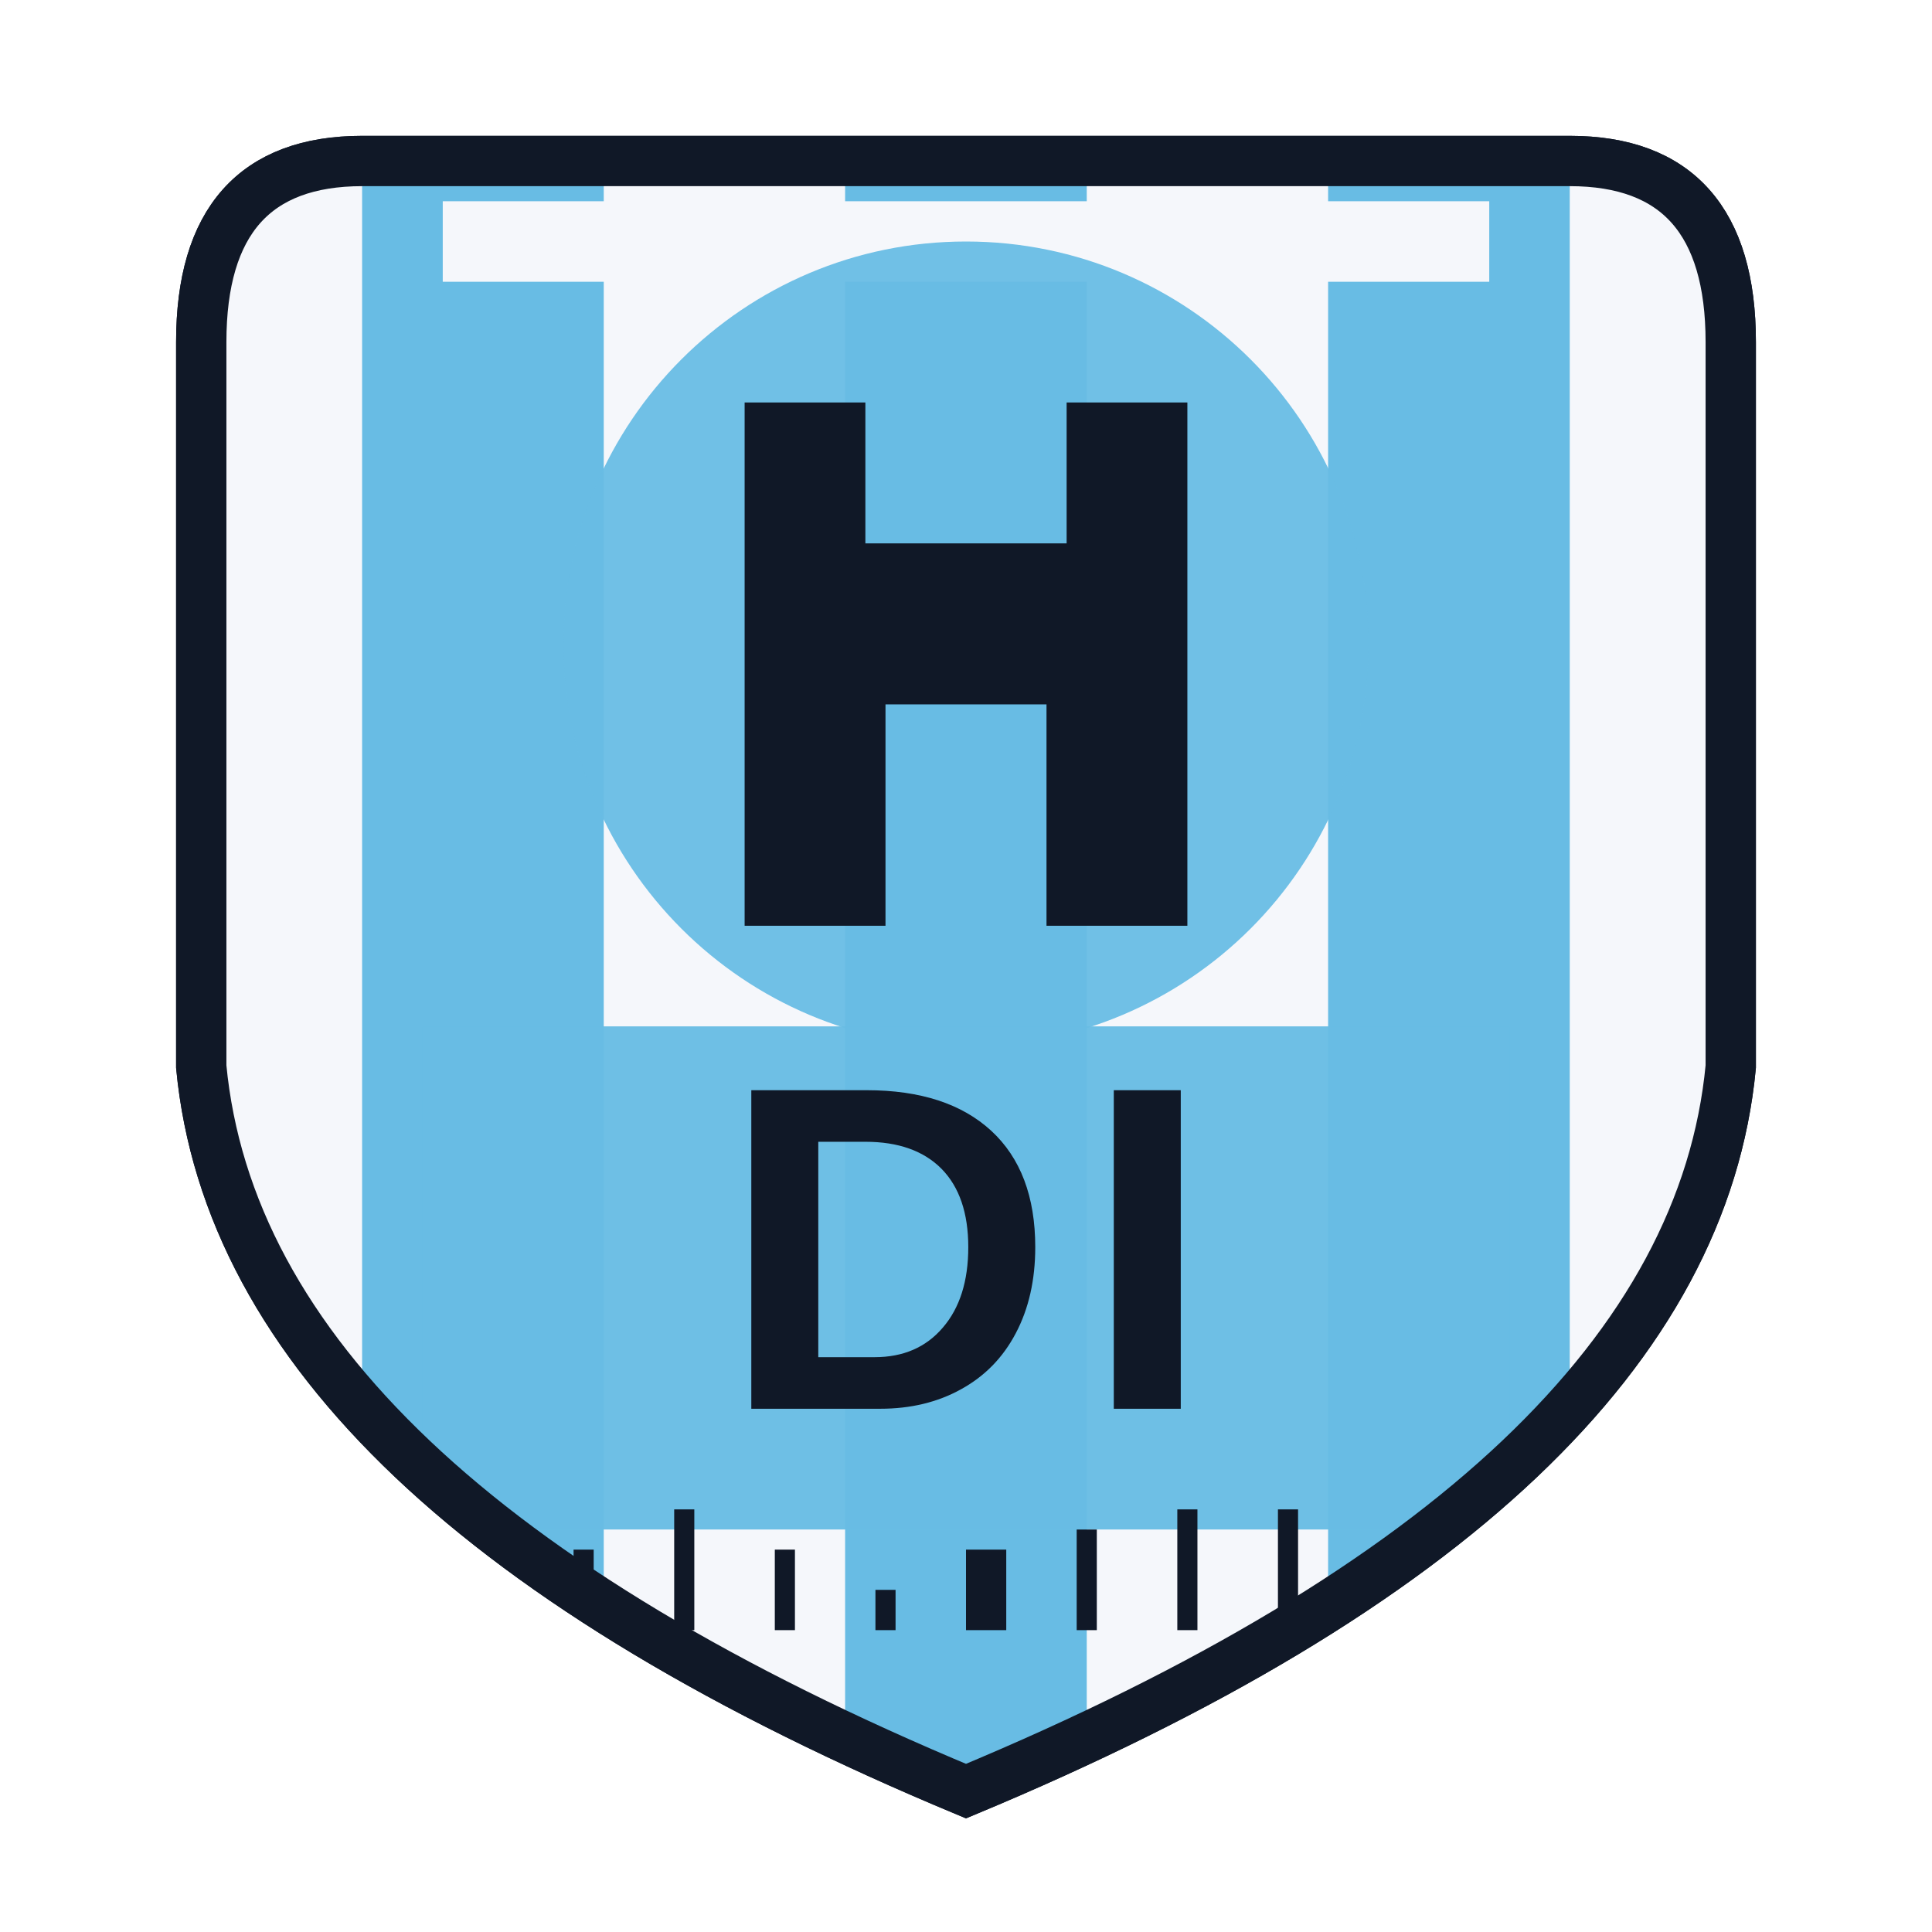
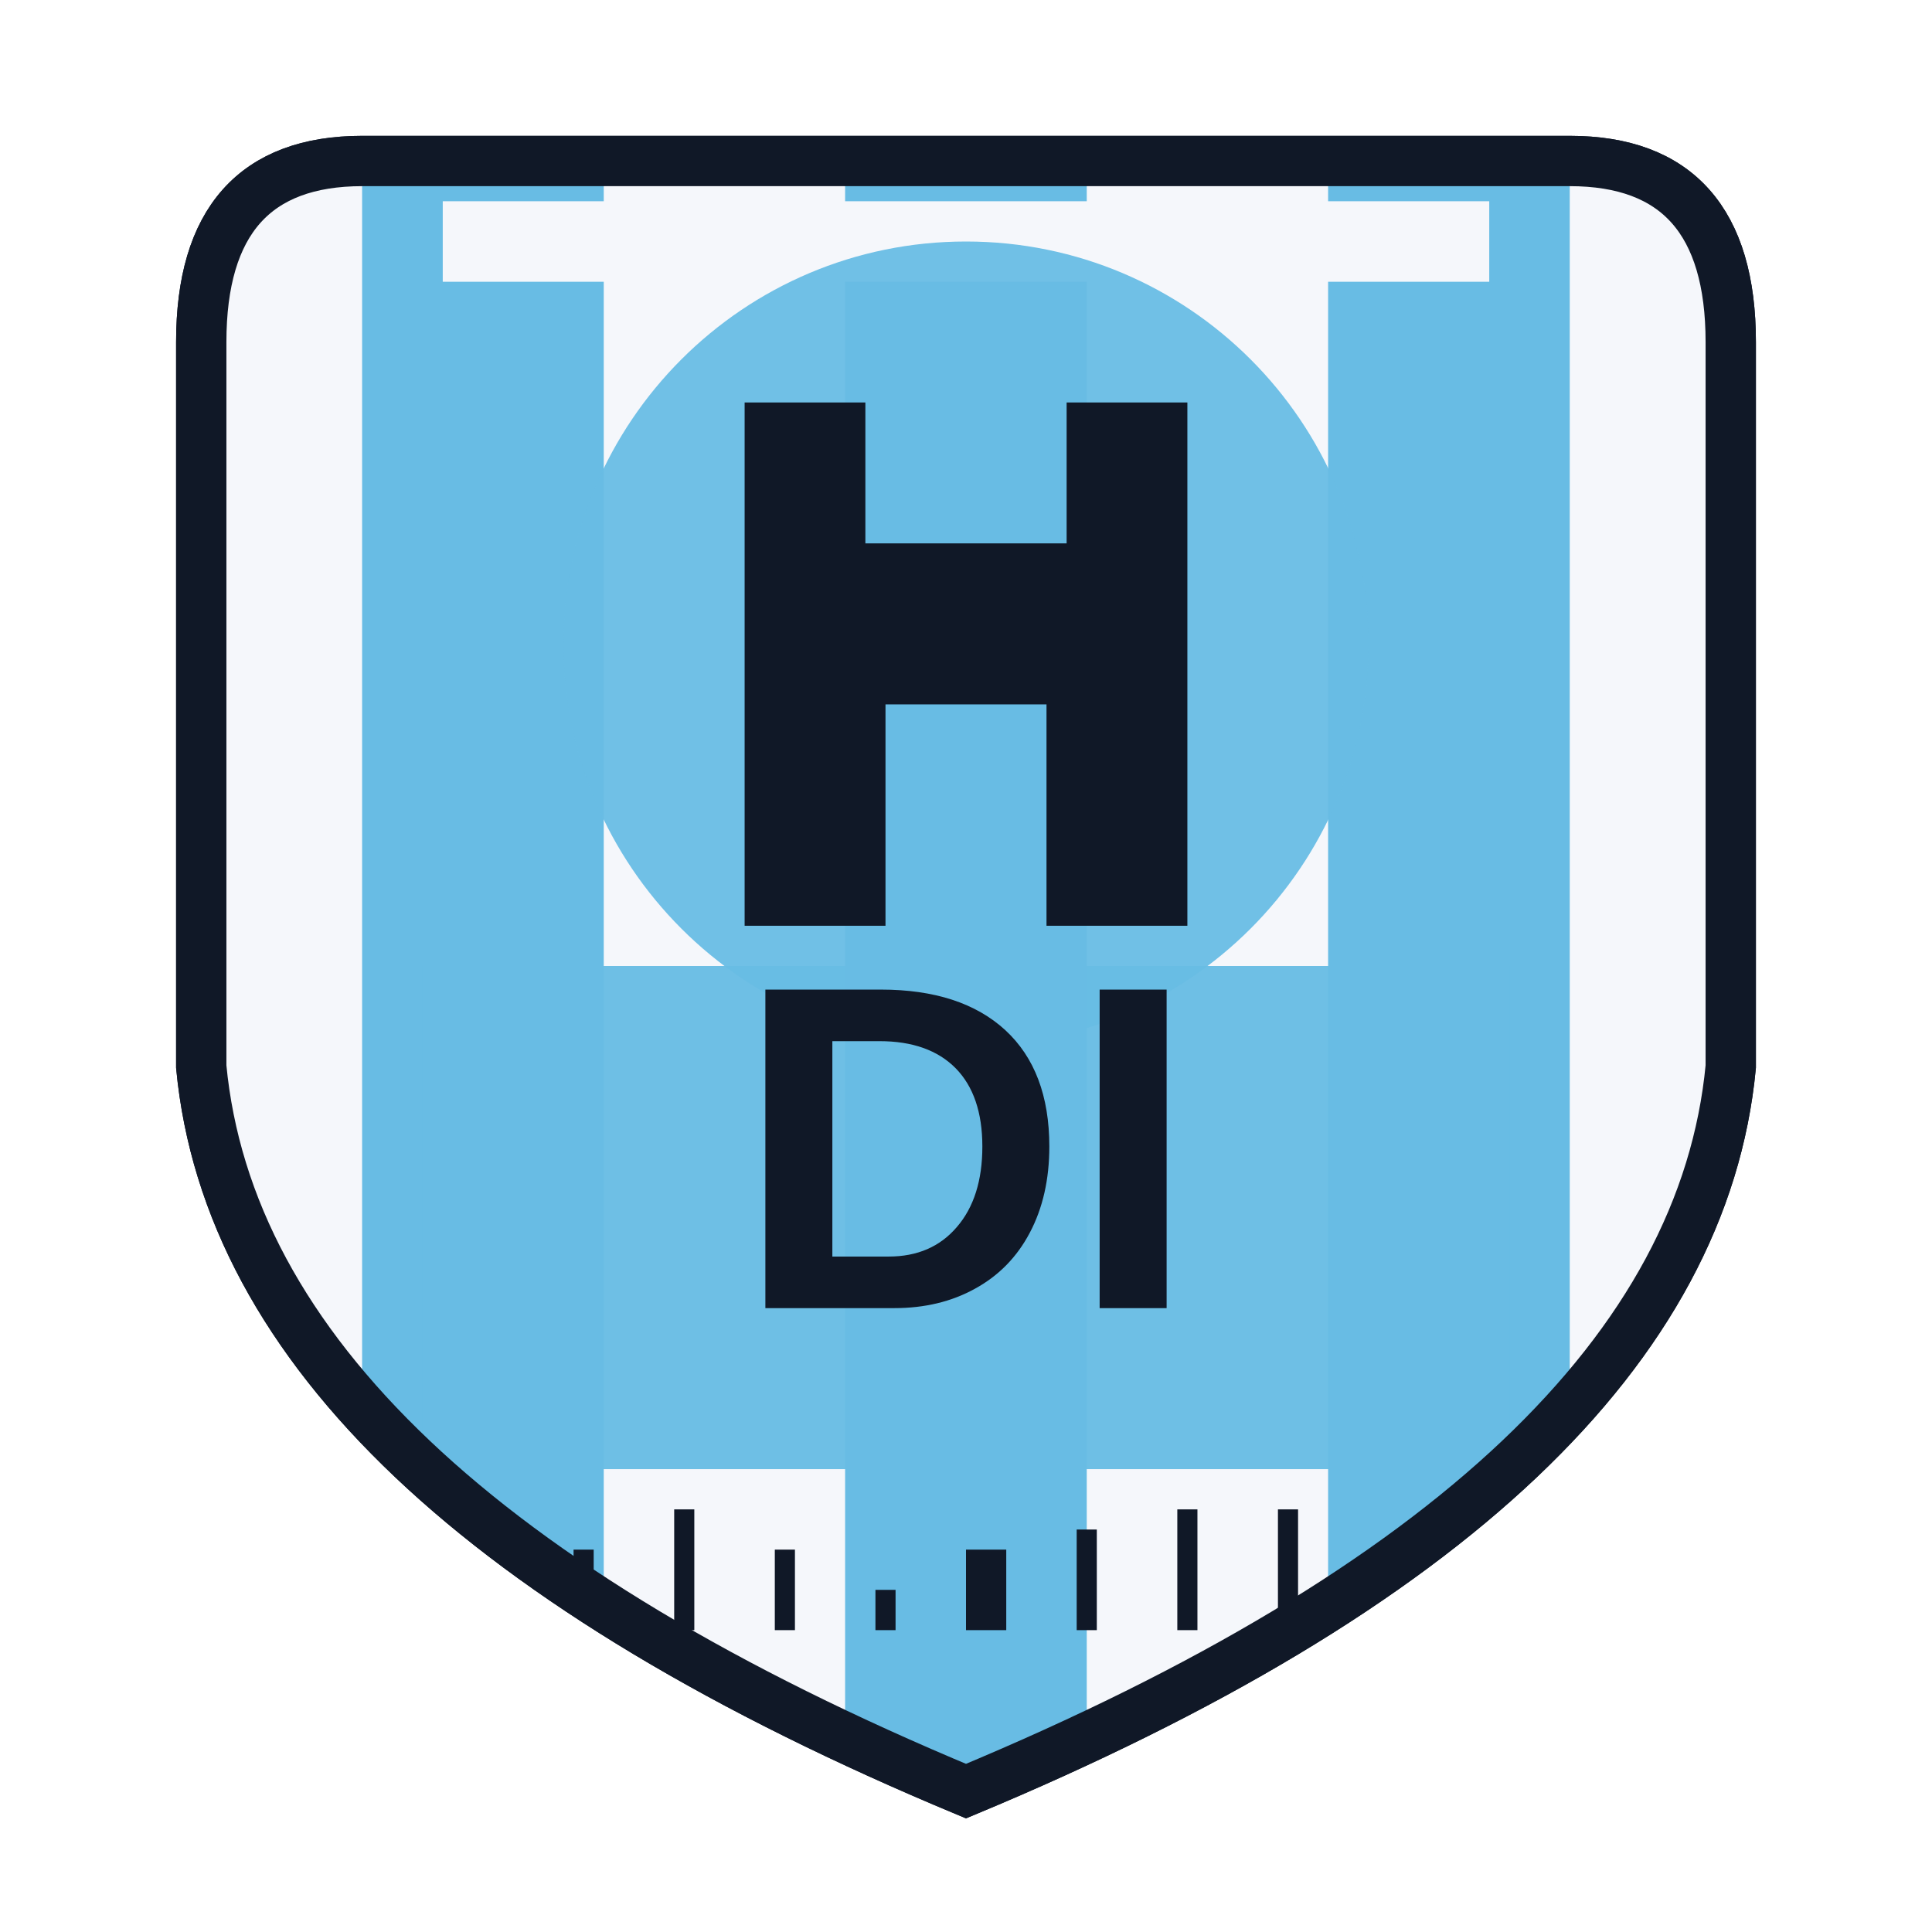
<svg xmlns="http://www.w3.org/2000/svg" viewBox="0 0 96 96" width="96" height="96" role="img">
  <defs>
-     <clipPath id="crest">
+     <clipPath id="crest-61edad3fb27cf0">
      <path d="M18 8H78Q86 8 86 17V53Q84 74 48 89 12 74 10 53V17Q10 8 18 8Z" />
    </clipPath>
  </defs>
  <path d="M18 8H78Q86 8 86 17V53Q84 74 48 89 12 74 10 53V17Q10 8 18 8Z" fill="#68bce4" stroke="#101827" stroke-width="2.5" />
-   <g clip-path="url(#crest)">
+   <g clip-path="url(#crest-61edad3fb27cf0)">
    <path d="M12 8v80" stroke="#f5f7fb" stroke-width="12" />
    <path d="M24 8v80" stroke="#68bce4" stroke-width="12" />
    <path d="M36 8v80" stroke="#f5f7fb" stroke-width="12" />
    <path d="M48 8v80" stroke="#68bce4" stroke-width="12" />
    <path d="M60 8v80" stroke="#f5f7fb" stroke-width="12" />
    <path d="M72 8v80" stroke="#68bce4" stroke-width="12" />
    <path d="M84 8v80" stroke="#f5f7fb" stroke-width="12" />
    <path d="M22 12H74" stroke="#f5f7fb" stroke-width="4" />
    <circle cx="48" cy="32" r="20" fill="#68bce4" opacity=".94" />
    <g style="color:#101827" fill="#101827" stroke-linejoin="round">
      <path d="M37 20h6v7h10v-7h6v26H37V20Zm7 15v11h8V35h-8Z" />
    </g>
-     <path d="M21 51H75V76H21Z" fill="#68bce4" opacity=".96" />
-     <text x="48" y="70" fill="#101827" text-anchor="middle" font-family="Arial,Helvetica,sans-serif" font-size="23" font-weight="900" letter-spacing="1.4">DI</text>
+     <path d="M21 48H75V73H21Z" fill="#68bce4" opacity=".96" />
+     <text x="48" y="65" fill="#101827" text-anchor="middle" font-family="Arial,Helvetica,sans-serif" font-size="23" font-weight="900" textLength="32" lengthAdjust="spacingAndGlyphs">DI</text>
    <g>
      <path d="M29 81v-4" stroke="#101827" stroke-width="1" />
      <path d="M34 81v-6" stroke="#101827" stroke-width="1" />
      <path d="M39 81v-4" stroke="#101827" stroke-width="1" />
      <path d="M44 81v-2" stroke="#101827" stroke-width="1" />
      <path d="M49 81v-4" stroke="#101827" stroke-width="2" />
      <path d="M54 81v-5" stroke="#101827" stroke-width="1" />
      <path d="M59 81v-6" stroke="#101827" stroke-width="1" />
      <path d="M64 81v-6" stroke="#101827" stroke-width="1" />
    </g>
  </g>
  <path d="M18 8H78Q86 8 86 17V53Q84 74 48 89 12 74 10 53V17Q10 8 18 8Z" fill="none" stroke="#101827" stroke-width="2.5" />
</svg>
